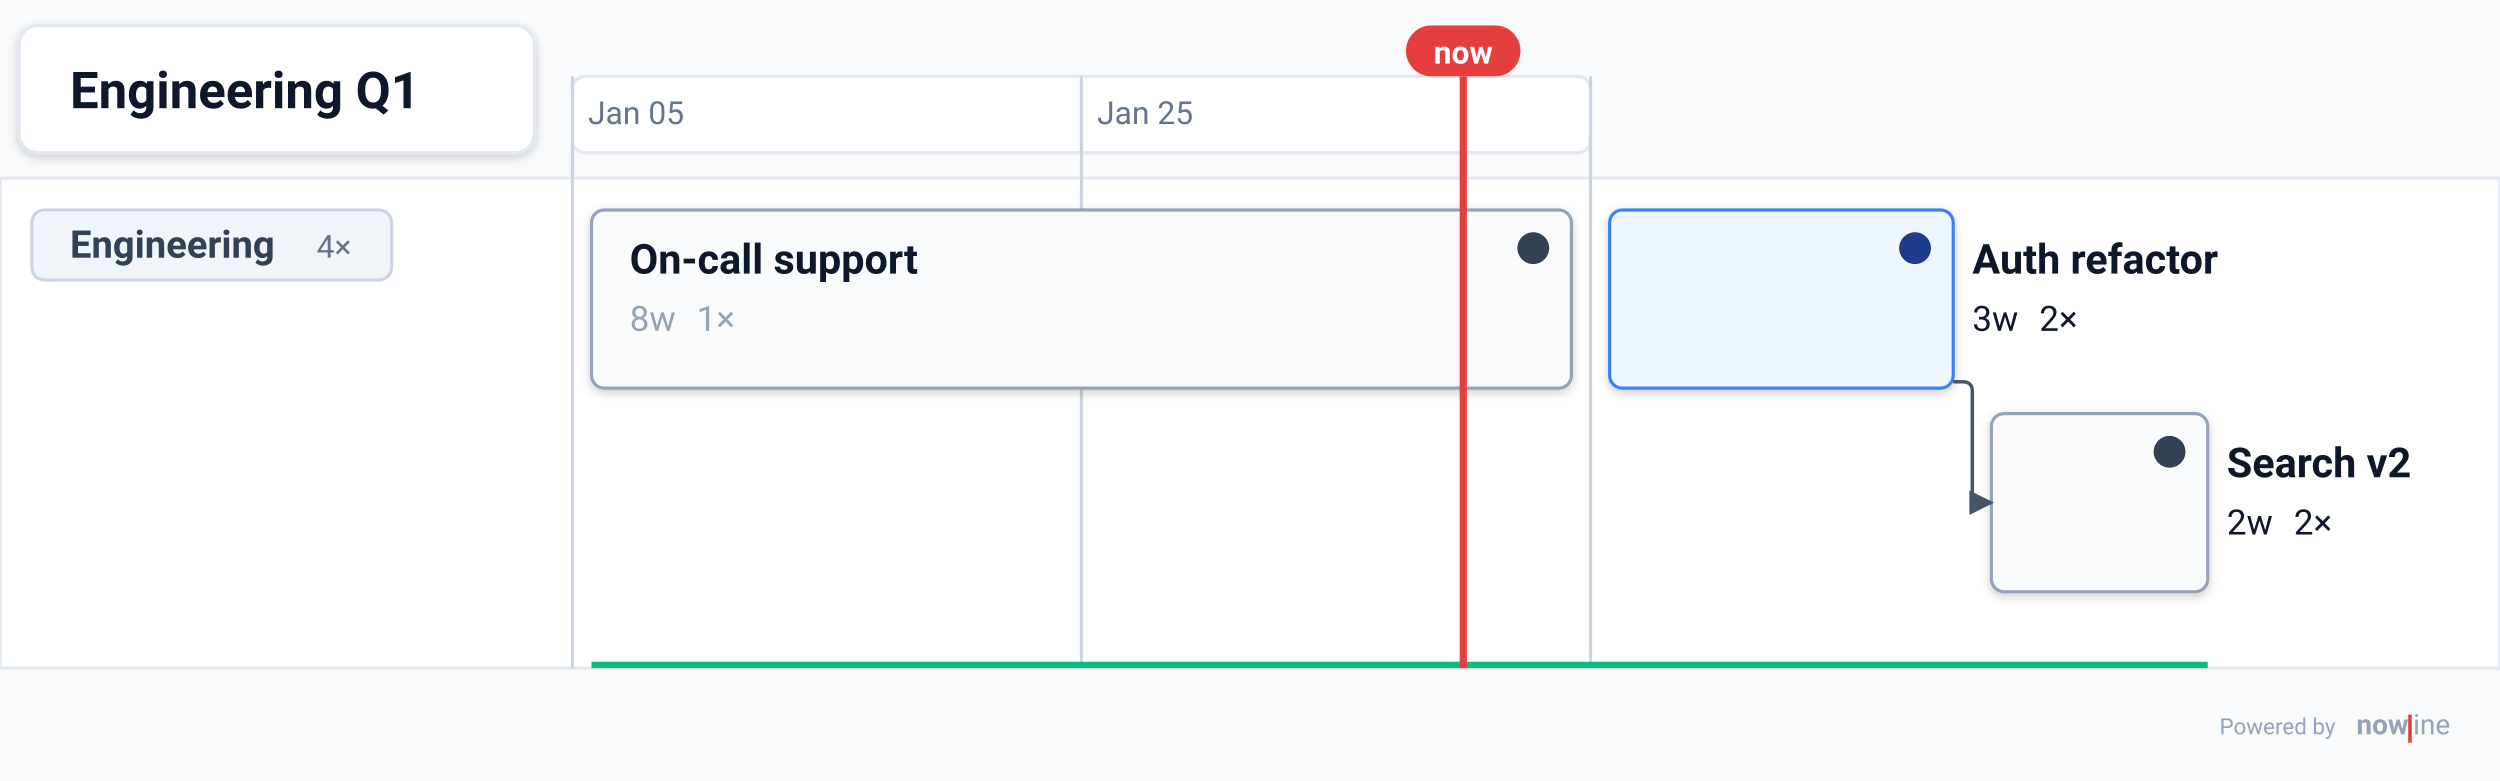
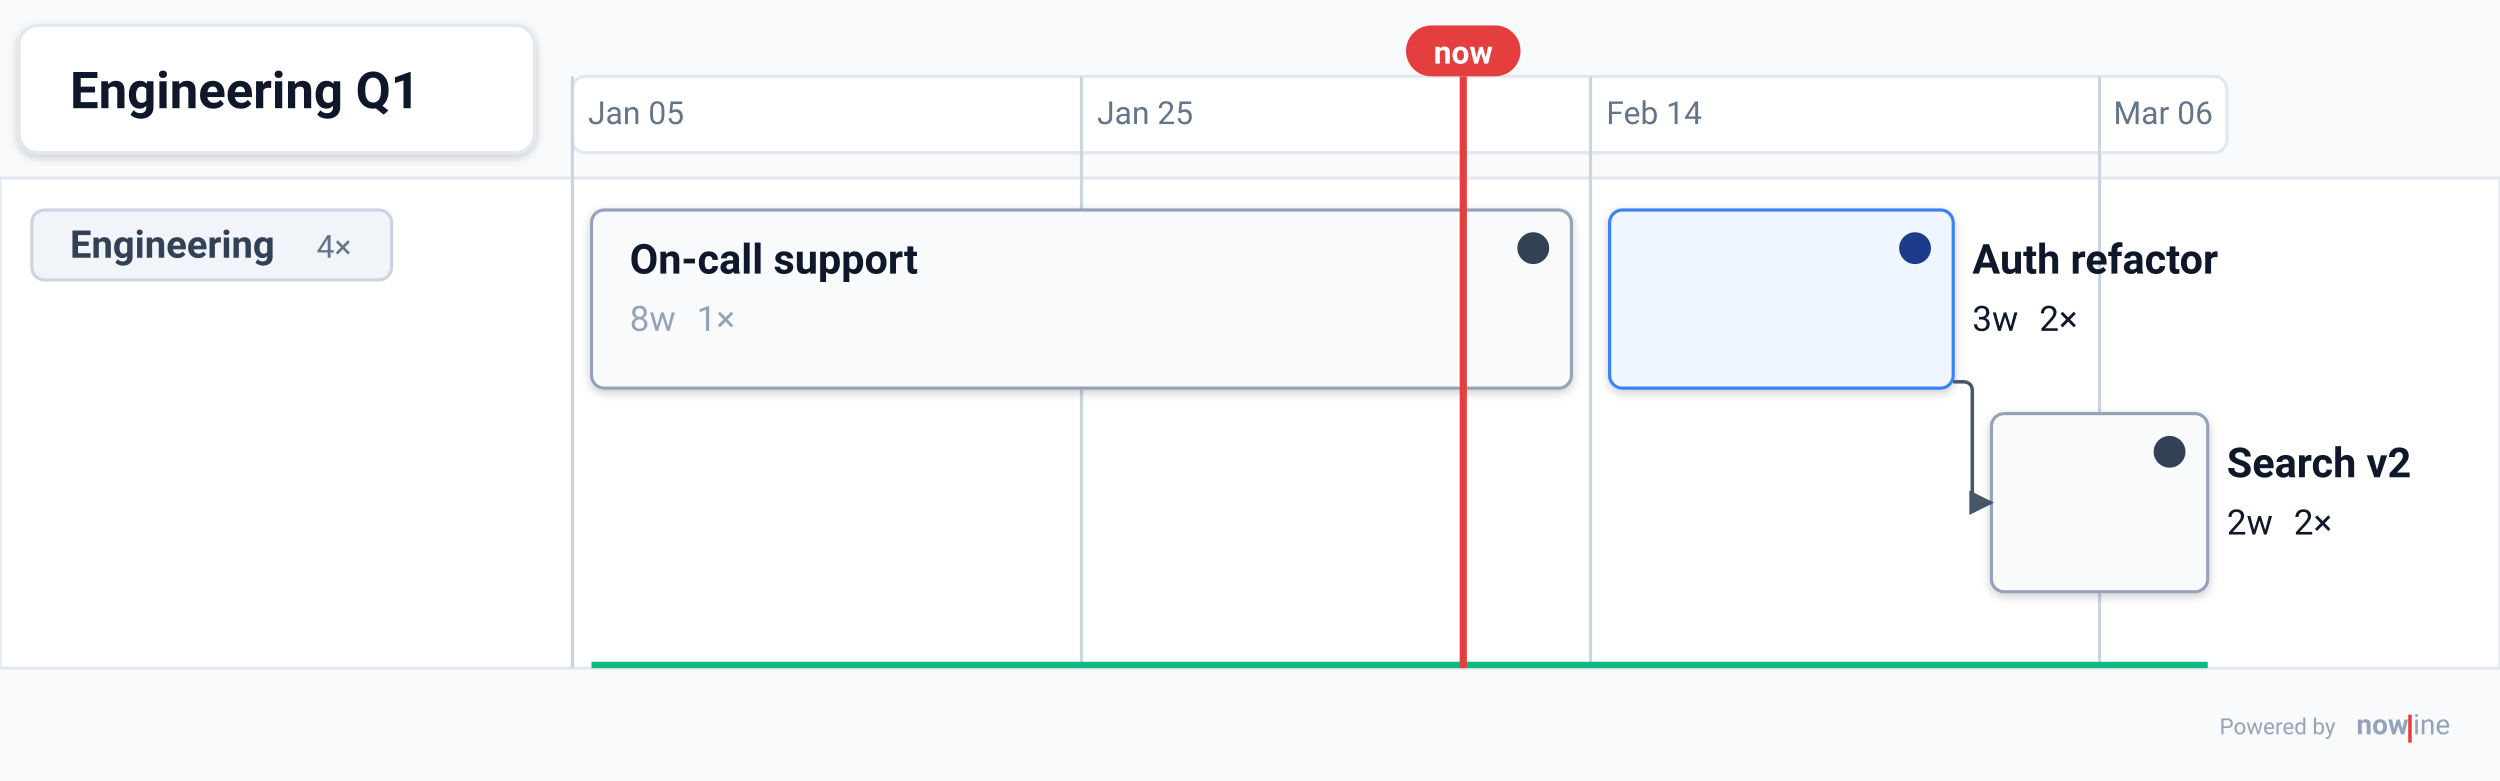
<svg xmlns="http://www.w3.org/2000/svg" data-generator="nowline" data-theme="light" height="245.44" viewBox="0 0 785.78 245.44" width="785.78">
  <defs>
    <filter height="200%" id="nl-0-root-shadow-subtle" width="200%" x="-50%" y="-50%">
      <feGaussianBlur in="SourceAlpha" stdDeviation="1.5" />
      <feOffset dx="0" dy="1" result="offsetblur" />
      <feComponentTransfer>
        <feFuncA type="linear" slope="0.2" />
      </feComponentTransfer>
      <feMerge>
        <feMergeNode />
        <feMergeNode in="SourceGraphic" />
      </feMerge>
    </filter>
    <filter height="200%" id="nl-0-root-shadow-soft" width="200%" x="-50%" y="-50%">
      <feGaussianBlur in="SourceAlpha" stdDeviation="5" />
      <feOffset dx="0" dy="3" result="offsetblur" />
      <feComponentTransfer>
        <feFuncA type="linear" slope="0.3" />
      </feComponentTransfer>
      <feMerge>
        <feMergeNode />
        <feMergeNode in="SourceGraphic" />
      </feMerge>
    </filter>
    <filter height="200%" id="nl-0-root-shadow-hard" width="200%" x="-50%" y="-50%">
      <feGaussianBlur in="SourceAlpha" stdDeviation="0" />
      <feOffset dx="2" dy="2" result="offsetblur" />
      <feComponentTransfer>
        <feFuncA type="linear" slope="0.45" />
      </feComponentTransfer>
      <feMerge>
        <feMergeNode />
        <feMergeNode in="SourceGraphic" />
      </feMerge>
    </filter>
    <marker id="nl-arrow" viewBox="0 0 10 10" refX="9" refY="5" markerWidth="7" markerHeight="7" orient="auto">
      <path d="M 0 0 L 10 5 L 0 10 z" fill="#475569" />
    </marker>
    <marker id="nl-arrow-light" viewBox="0 0 10 10" refX="9" refY="5" markerWidth="7" markerHeight="7" orient="auto">
      <path d="M 0 0 L 10 5 L 0 10 z" fill="#94a3b8" />
    </marker>
    <marker id="nl-arrow-dark" viewBox="0 0 10 10" refX="9" refY="5" markerWidth="7" markerHeight="7" orient="auto">
      <path d="M 0 0 L 10 5 L 0 10 z" fill="#0f172a" />
    </marker>
  </defs>
  <rect fill="#f8fafc" height="245.44" width="785.78" x="0" y="0" />
  <g data-layer="timeline">
-     <rect fill="#ffffff" height="24" rx="4" ry="4" stroke="#e2e8f0" stroke-width="1" width="320" x="179.92" y="24" />
+     <rect fill="#ffffff" height="24" rx="4" ry="4" stroke="#e2e8f0" stroke-width="1" width="520" x="179.92" y="24" />
    <text fill="#64748b" font-family="system-ui, -apple-system, &quot;Segoe UI&quot;, Roboto, sans-serif" font-size="10" text-anchor="middle" x="199.92" y="39">Jan 05</text>
    <text fill="#64748b" font-family="system-ui, -apple-system, &quot;Segoe UI&quot;, Roboto, sans-serif" font-size="10" text-anchor="middle" x="359.92" y="39">Jan 25</text>
+     <text fill="#64748b" font-family="system-ui, -apple-system, &quot;Segoe UI&quot;, Roboto, sans-serif" font-size="10" text-anchor="middle" x="519.92" y="39">Feb 14</text>
+     <text fill="#64748b" font-family="system-ui, -apple-system, &quot;Segoe UI&quot;, Roboto, sans-serif" font-size="10" text-anchor="middle" x="679.92" y="39">Mar 06</text>
  </g>
  <g data-id="engineering" data-layer="swimlane-bg">
    <rect fill="#ffffff" height="154" stroke="#e2e8f0" stroke-width="1" width="785.78" x="0" y="56" />
  </g>
  <g data-layer="grid">
    <line stroke="#cbd5e1" stroke-width="1" x1="179.92" x2="179.92" y1="24" y2="210" />
    <line stroke="#cbd5e1" stroke-width="1" x1="339.92" x2="339.92" y1="24" y2="210" />
    <line stroke="#cbd5e1" stroke-width="1" x1="499.92" x2="499.92" y1="24" y2="210" />
+     <line stroke="#cbd5e1" stroke-width="1" x1="659.92" x2="659.92" y1="24" y2="210" />
  </g>
  <g data-id="engineering" data-layer="swimlane">
    <rect fill="#f1f5f9" height="22" rx="4" ry="4" stroke="#cbd5e1" stroke-width="1" width="113.1" x="10" y="66" />
    <text fill="#334155" font-family="system-ui, -apple-system, &quot;Segoe UI&quot;, Roboto, sans-serif" font-size="12" font-weight="600" x="22" y="81">Engineering</text>
    <text fill="#64748b" font-family="system-ui, -apple-system, &quot;Segoe UI&quot;, Roboto, sans-serif" font-size="10" x="99.5" y="81">4×</text>
    <g data-id="support" data-layer="item">
      <rect fill="#f8fafc" filter="url(#nl-0-root-shadow-subtle)" height="56" rx="4" ry="4" stroke="#94a3b8" stroke-width="1" width="308" x="185.92" y="66" />
      <circle cx="481.92" cy="78" fill="#334155" r="5" />
      <text fill="#0f172a" font-family="system-ui, -apple-system, &quot;Segoe UI&quot;, Roboto, sans-serif" font-size="13" font-weight="600" x="197.92" y="86">On-call support</text>
      <text x="197.92" y="104" font-family="system-ui, -apple-system, &quot;Segoe UI&quot;, Roboto, sans-serif" font-size="11" fill="#94a3b8">8w<tspan dx="6.6">1×</tspan>
      </text>
    </g>
    <g data-id="auth-refactor" data-layer="item">
      <rect fill="#eff6ff" filter="url(#nl-0-root-shadow-subtle)" height="56" rx="4" ry="4" stroke="#3b82f6" stroke-width="1" width="108" x="505.92" y="66" />
      <circle cx="601.92" cy="78" fill="#1e3a8a" r="5" />
      <text fill="#0f172a" font-family="system-ui, -apple-system, &quot;Segoe UI&quot;, Roboto, sans-serif" font-size="13" font-weight="600" x="619.92" y="86">Auth refactor</text>
      <text x="619.92" y="104" font-family="system-ui, -apple-system, &quot;Segoe UI&quot;, Roboto, sans-serif" font-size="11" fill="#0f172a">3w<tspan dx="6.6">2×</tspan>
      </text>
    </g>
    <g data-id="search-v2" data-layer="item">
      <rect fill="#f8fafc" filter="url(#nl-0-root-shadow-subtle)" height="56" rx="4" ry="4" stroke="#94a3b8" stroke-width="1" width="68" x="625.92" y="130" />
      <circle cx="681.92" cy="142" fill="#334155" r="5" />
      <text fill="#0f172a" font-family="system-ui, -apple-system, &quot;Segoe UI&quot;, Roboto, sans-serif" font-size="13" font-weight="600" x="699.92" y="150">Search v2</text>
      <text x="699.92" y="168" font-family="system-ui, -apple-system, &quot;Segoe UI&quot;, Roboto, sans-serif" font-size="11" fill="#0f172a">2w<tspan dx="6.6">2×</tspan>
      </text>
    </g>
    <g data-id="engineering" data-layer="lane-utilization">
      <rect data-load="1" data-utilization="green" fill="#10b981" height="2" width="508" x="185.92" y="208" />
    </g>
  </g>
  <path d="M613.92 120 L616.92 120 Q619.92 120 619.92 123 L619.92 155 Q619.92 158 622.92 158 L625.92 158" fill="none" marker-end="url(#nl-arrow)" stroke="#475569" stroke-linejoin="round" stroke-width="1.1" />
  <g data-layer="nowline">
    <line stroke="#e53e3e" stroke-width="2.25" x1="459.92" x2="459.92" y1="24" y2="210" />
    <rect fill="#e53e3e" height="16" rx="8" ry="8" width="36" x="441.92" y="8" />
    <text fill="#ffffff" font-family="system-ui, -apple-system, &quot;Segoe UI&quot;, Roboto, sans-serif" font-size="10" font-weight="700" text-anchor="middle" x="459.92" y="20">now</text>
  </g>
  <g data-id="nl-0-root-header" data-layer="header">
    <rect fill="#ffffff" filter="url(#nl-0-root-shadow-subtle)" height="40" rx="6" ry="6" stroke="#e2e8f0" stroke-width="1" width="161.92" x="6" y="8" />
    <text fill="#0f172a" font-family="system-ui, -apple-system, &quot;Segoe UI&quot;, Roboto, sans-serif" font-size="16" font-weight="600" x="22" y="34">Engineering Q1</text>
  </g>
  <a aria-label="Powered by nowline" href="https://nowline.io" rel="noopener" target="_blank">
    <g data-layer="attribution">
      <g transform="translate(697.62 222) scale(0.22)">
        <text fill="#94a3b8" font-family="system-ui, -apple-system, &quot;Segoe UI&quot;, Roboto, sans-serif" font-size="32" font-weight="400" x="0" y="40">Powered by</text>
        <text fill="#94a3b8" font-family="system-ui, -apple-system, &quot;Segoe UI&quot;, Roboto, sans-serif" font-size="40" font-weight="700" x="195.6" y="40">now</text>
        <rect fill="#e53e3e" height="40" width="5" x="269.6" y="12" />
        <text fill="#94a3b8" font-family="system-ui, -apple-system, &quot;Segoe UI&quot;, Roboto, sans-serif" font-size="40" font-weight="400" x="276.6" y="40">ine</text>
      </g>
    </g>
  </a>
</svg>
